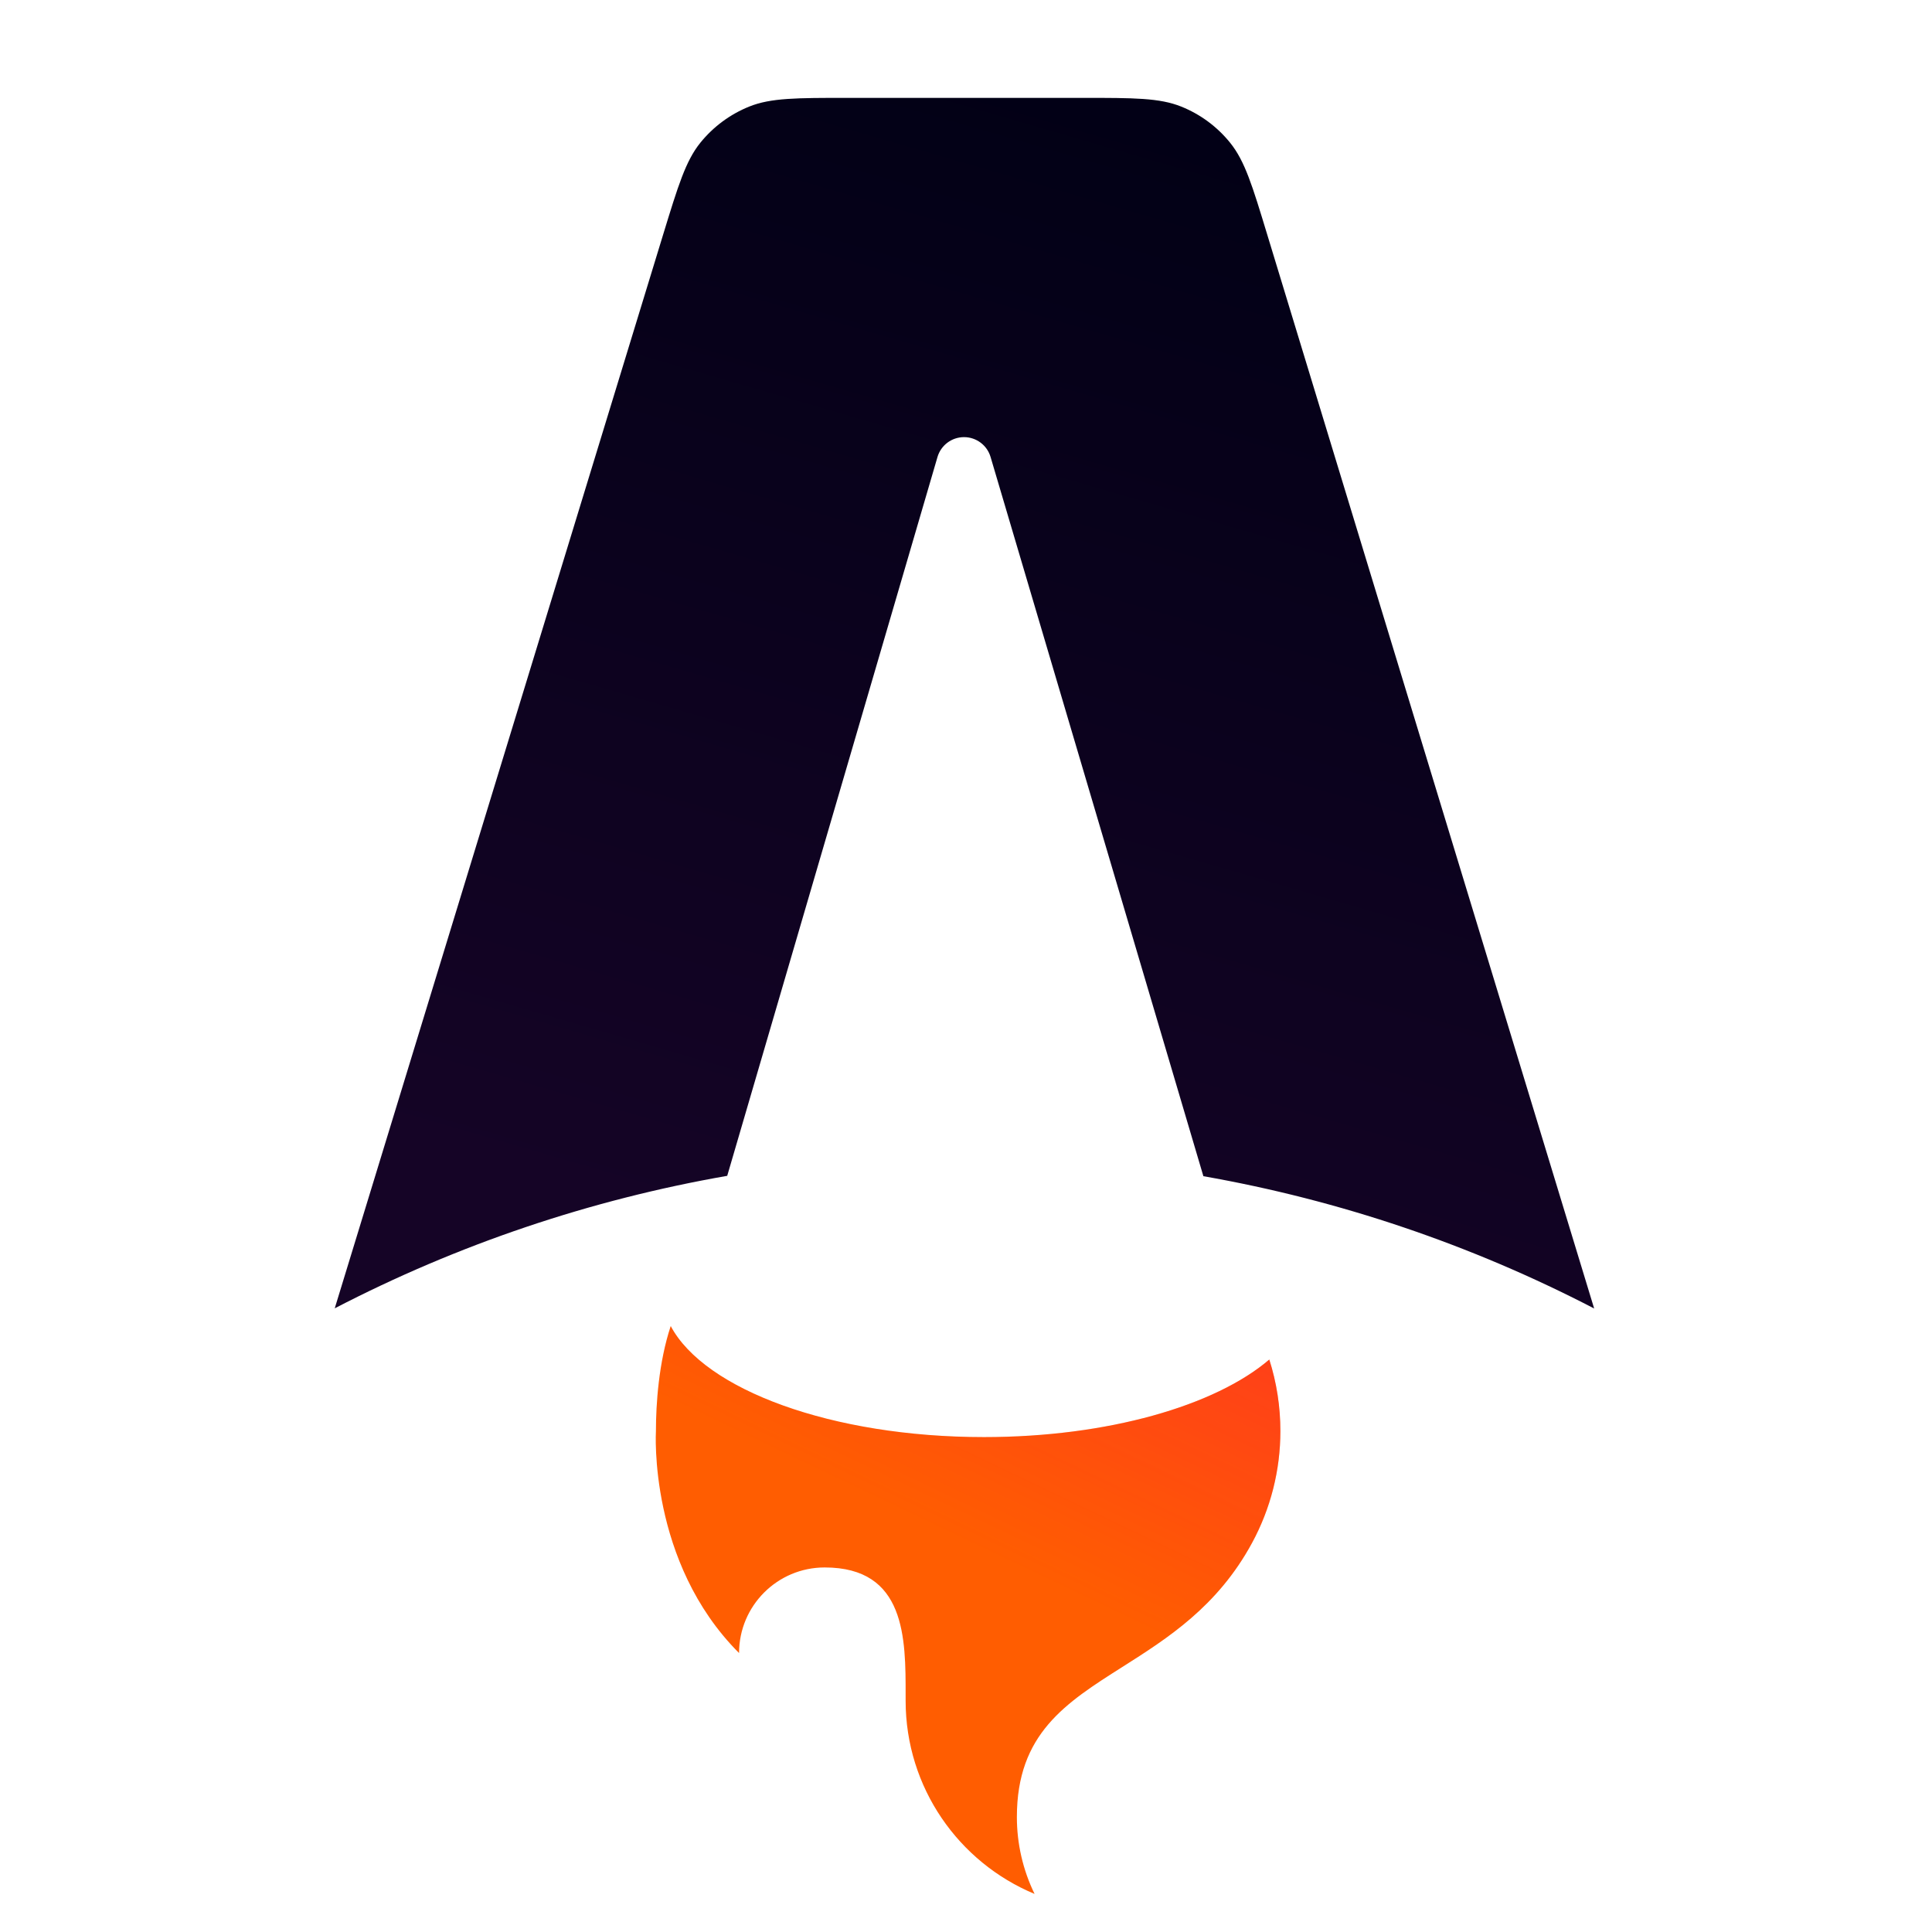
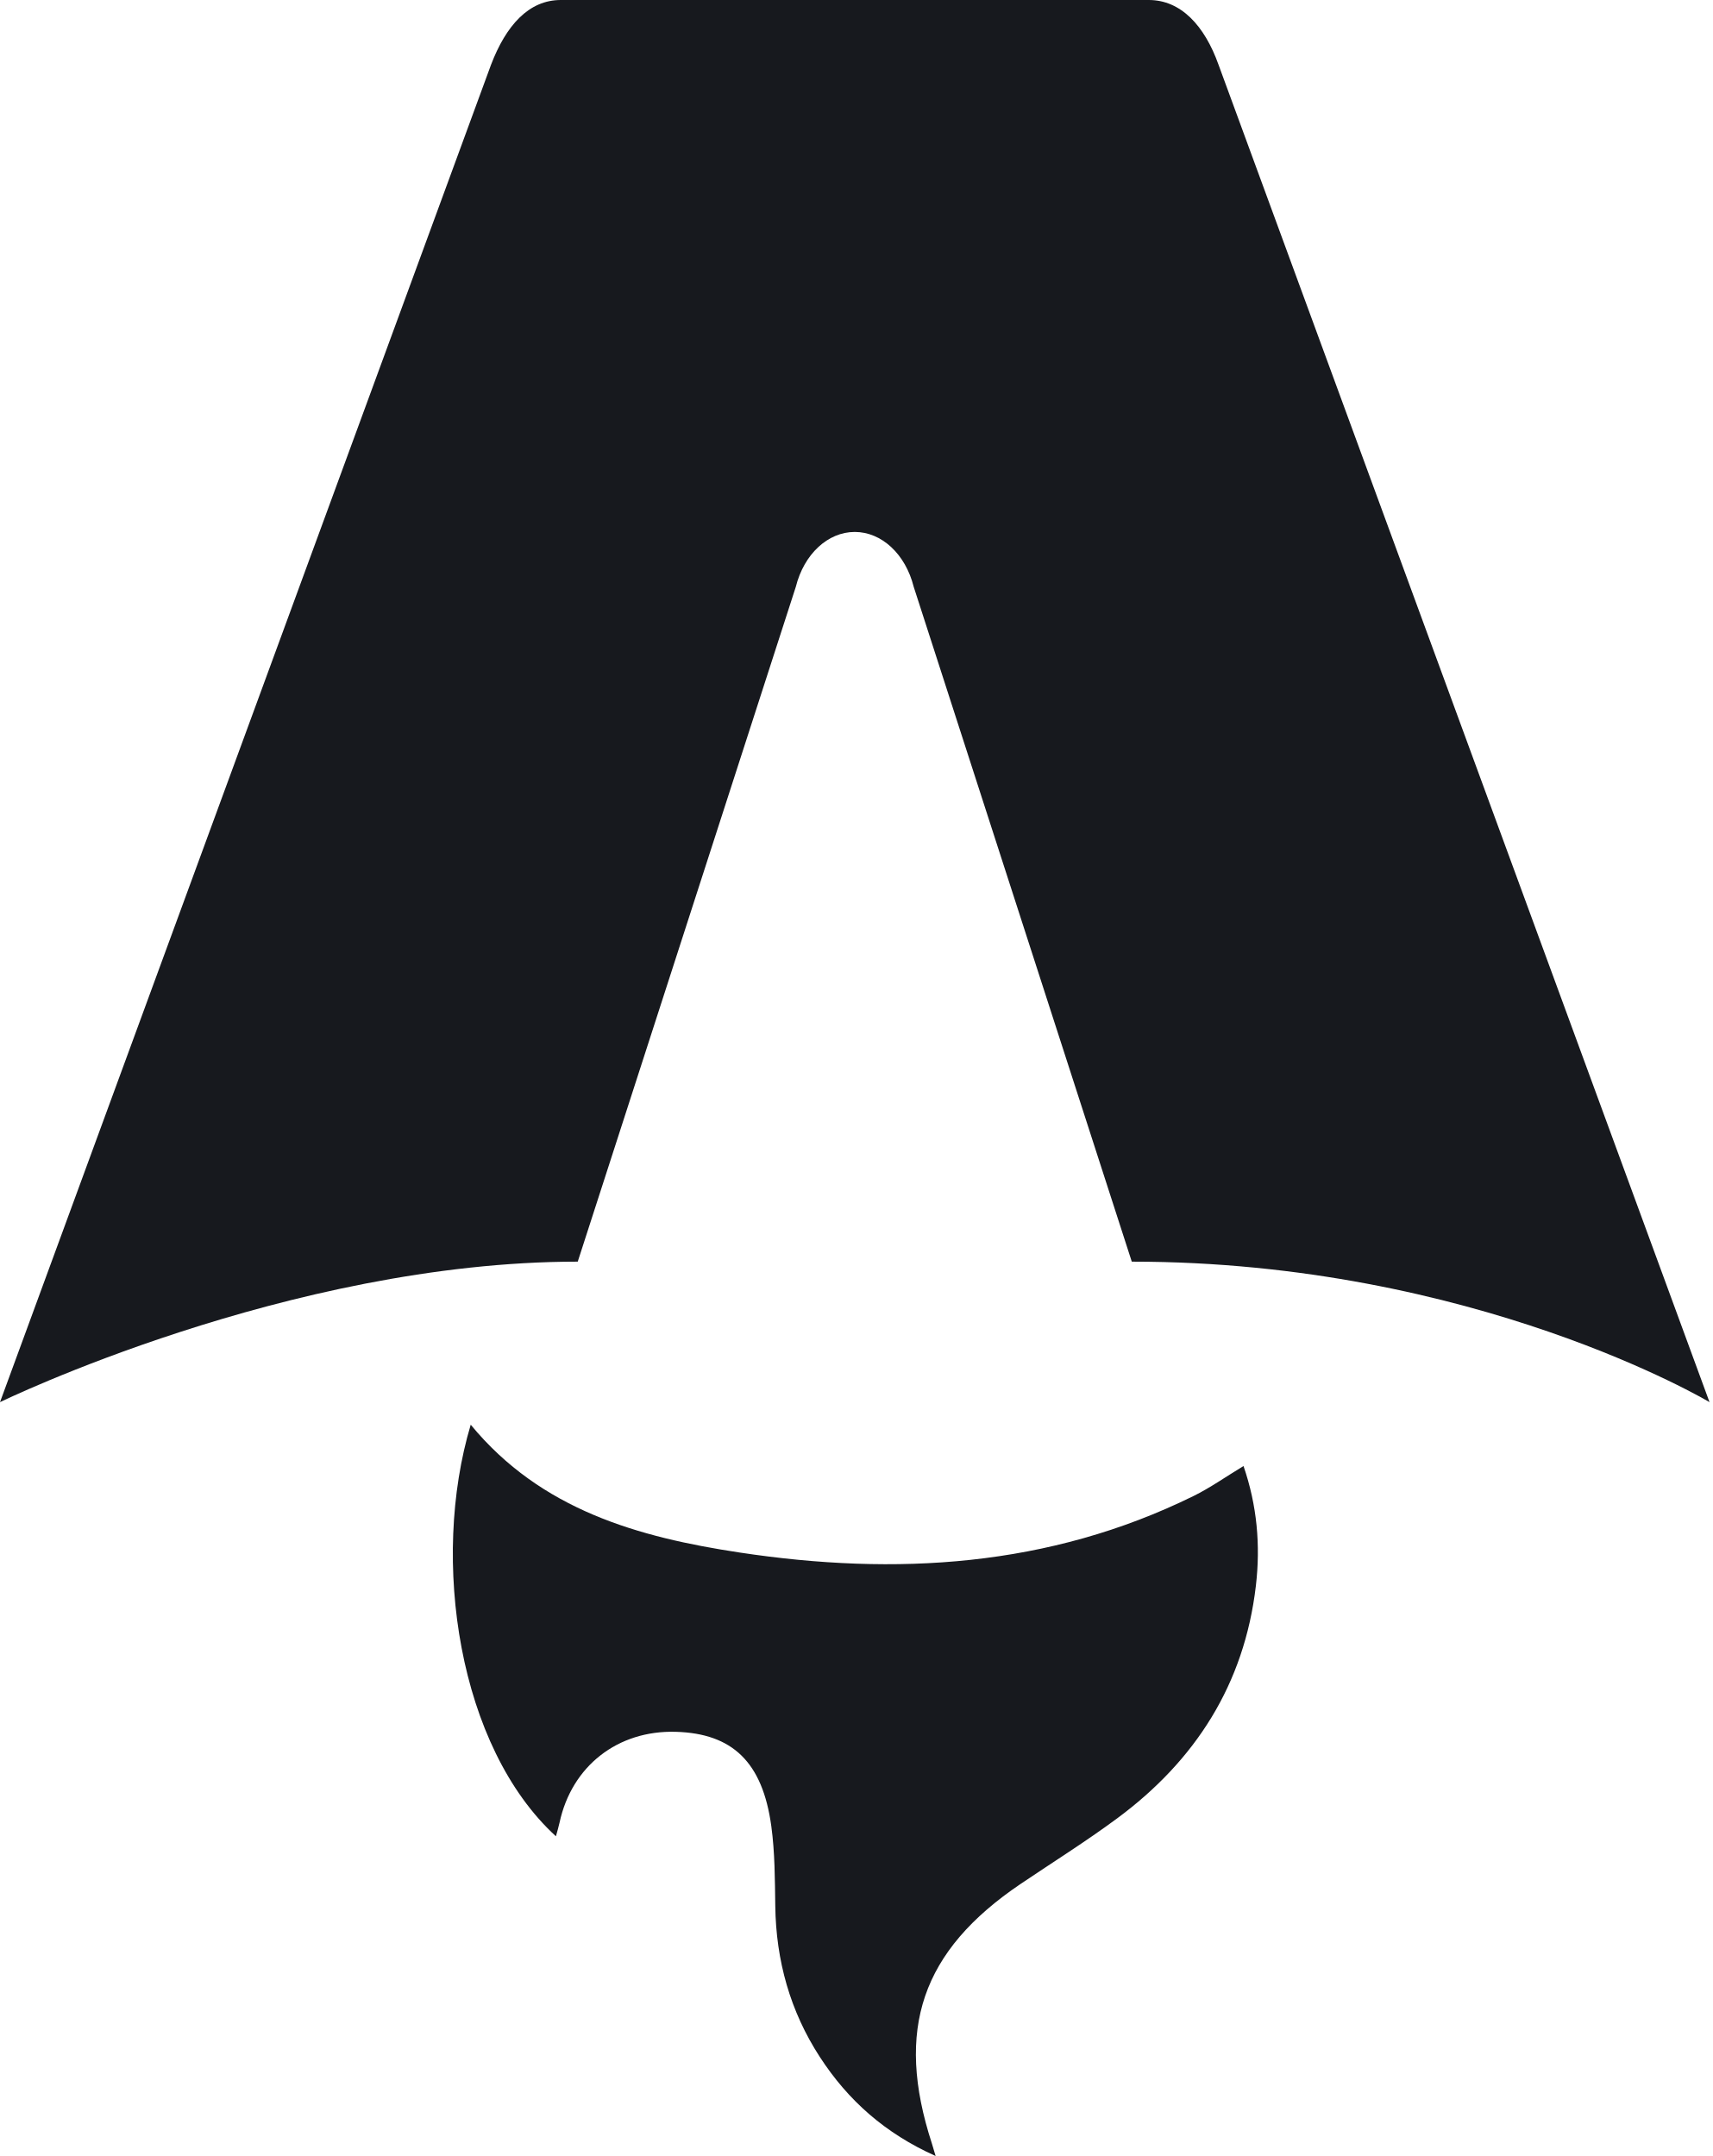
- <svg xmlns="http://www.w3.org/2000/svg" viewBox="0 0 128 128">
-   <defs>
-     <linearGradient id="a" x1="882.997" x2="638.955" y1="27.113" y2="866.902" gradientTransform="scale(.1)" gradientUnits="userSpaceOnUse">
-       <stop offset="0" stop-color="#000014" />
-       <stop offset="1" stop-color="#150426" />
-     </linearGradient>
-     <linearGradient id="b" x1="1001.68" x2="790.326" y1="652.45" y2="1094.91" gradientTransform="scale(.1)" gradientUnits="userSpaceOnUse">
-       <stop offset="0" stop-color="#ff1639" />
-       <stop offset="1" stop-color="#ff1639" stop-opacity="0" />
-     </linearGradient>
-   </defs>
-   <path fill="url(#a)" d="M81.504 9.465c.973 1.207 1.469 2.836 2.457 6.09l21.656 71.136a90.079 90.079 0 0 0-25.89-8.765L65.629 30.28a1.833 1.833 0 0 0-3.52.004L48.18 77.902a90.104 90.104 0 0 0-26.003 8.778l21.758-71.14c.996-3.25 1.492-4.876 2.464-6.083a8.023 8.023 0 0 1 3.243-2.398c1.433-.575 3.136-.575 6.535-.575H71.72c3.402 0 5.105 0 6.543.579a7.988 7.988 0 0 1 3.242 2.402Zm0 0" />
-   <path fill="#ff5d01" d="M84.094 90.074c-3.57 3.055-10.696 5.137-18.903 5.137-10.07 0-18.515-3.137-20.754-7.356-.8 2.418-.98 5.184-.98 6.954 0 0-.527 8.675 5.508 14.71a5.671 5.671 0 0 1 5.672-5.671c5.37 0 5.367 4.683 5.363 8.488v.336c0 5.773 3.527 10.719 8.543 12.805a11.62 11.62 0 0 1-1.172-5.098c0-5.508 3.23-7.555 6.988-9.938 2.989-1.894 6.309-4 8.594-8.222a15.513 15.513 0 0 0 1.875-7.41 15.55 15.55 0 0 0-.734-4.735Zm0 0" />
-   <path fill="url(#b)" d="M84.094 90.074c-3.57 3.055-10.696 5.137-18.903 5.137-10.07 0-18.515-3.137-20.754-7.356-.8 2.418-.98 5.184-.98 6.954 0 0-.527 8.675 5.508 14.71a5.671 5.671 0 0 1 5.672-5.671c5.37 0 5.367 4.683 5.363 8.488v.336c0 5.773 3.527 10.719 8.543 12.805a11.62 11.62 0 0 1-1.172-5.098c0-5.508 3.23-7.555 6.988-9.938 2.989-1.894 6.309-4 8.594-8.222a15.513 15.513 0 0 0 1.875-7.41 15.55 15.55 0 0 0-.734-4.735Zm0 0" />
+ <svg xmlns="http://www.w3.org/2000/svg" width="85" height="107" viewBox="0 0 85 107" fill="none">
+   <path d="M27.589 91.136C22.756 86.718 21.344 77.433 23.358 70.707C26.85 74.948 31.689 76.291 36.7 77.05C44.437 78.22 52.036 77.782 59.223 74.246C60.045 73.841 60.805 73.303 61.704 72.757C62.378 74.714 62.553 76.689 62.318 78.7C61.745 83.596 59.309 87.378 55.433 90.245C53.883 91.392 52.244 92.417 50.643 93.498C45.726 96.821 44.396 100.718 46.243 106.386C46.287 106.525 46.327 106.663 46.426 107C43.916 105.876 42.082 104.24 40.684 102.089C39.209 99.819 38.507 97.308 38.47 94.591C38.451 93.269 38.451 91.934 38.273 90.631C37.839 87.453 36.347 86.03 33.536 85.948C30.652 85.864 28.37 87.647 27.765 90.455C27.719 90.671 27.652 90.884 27.585 91.134L27.589 91.136Z" fill="#17191E" />
+   <path d="M0 69.587C0 69.587 14.314 62.614 28.668 62.614L39.49 29.12C39.895 27.501 41.078 26.4 42.414 26.4C43.749 26.4 44.932 27.501 45.338 29.12L56.16 62.614C73.16 62.614 84.828 69.587 84.828 69.587C84.828 69.587 60.514 3.352 60.467 3.219C59.769 1.261 58.591 0 57.003 0H27.827C26.239 0 25.109 1.261 24.363 3.219C24.311 3.35 0 69.587 0 69.587Z" fill="#17191E" />
</svg>
